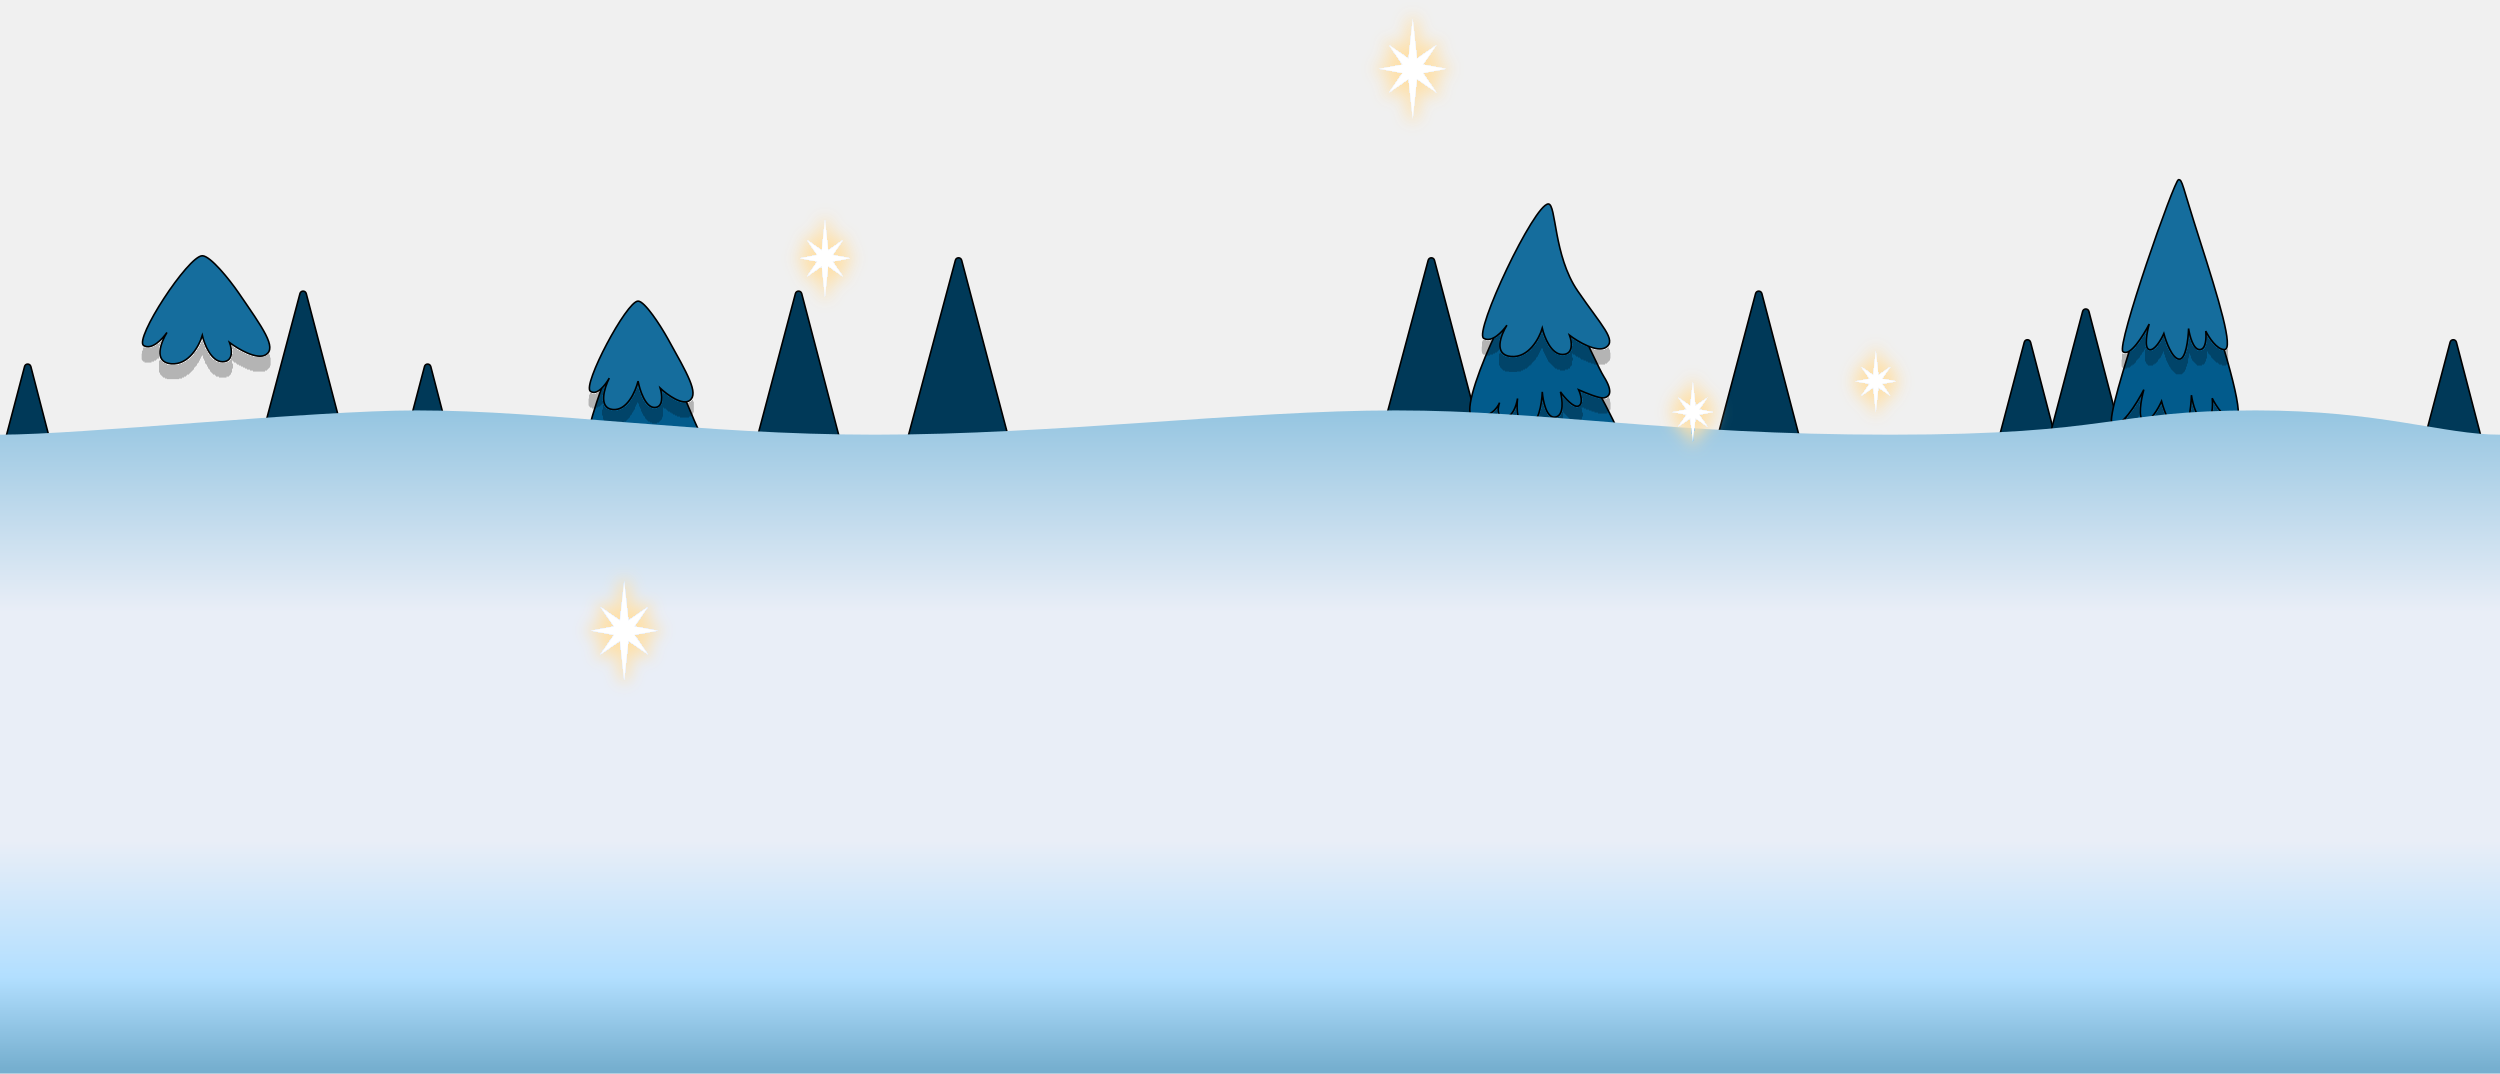
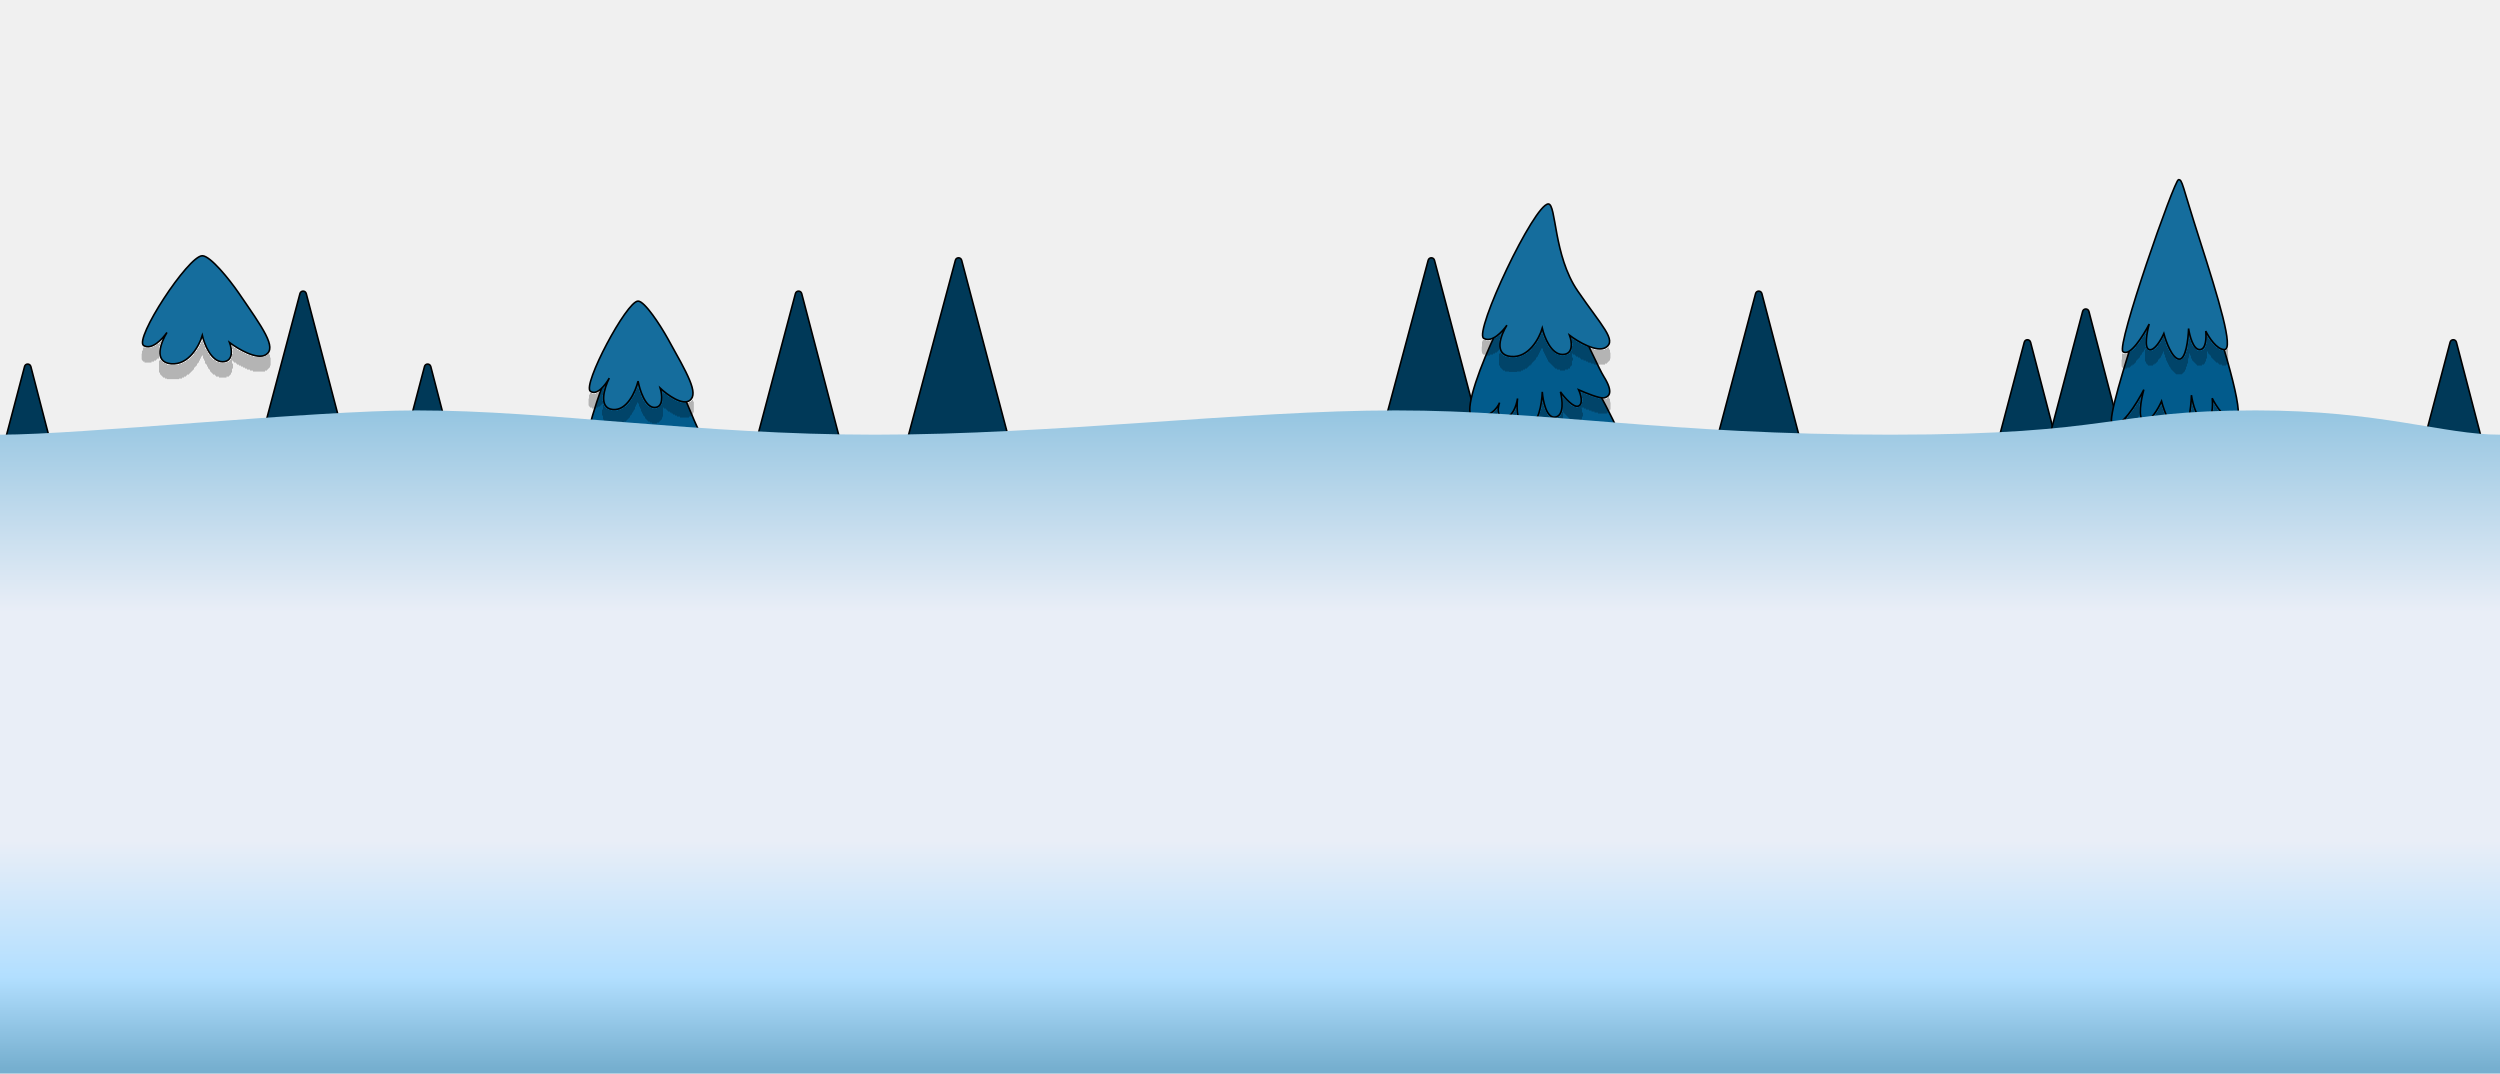
<svg xmlns="http://www.w3.org/2000/svg" width="1544" height="663" viewBox="0 0 1544 663" fill="none">
  <g filter="url(#filter0_d_22057_76)">
    <path d="M1231.66 281.452L1250.2 211.329C1250.73 209.34 1253.55 209.345 1254.07 211.336L1272.35 281.458C1272.68 282.725 1271.72 283.963 1270.41 283.963H1233.6C1232.29 283.963 1231.33 282.72 1231.66 281.452Z" fill="#003958" />
    <path d="M1231.66 281.452L1250.2 211.329C1250.73 209.34 1253.55 209.345 1254.07 211.336L1272.35 281.458C1272.68 282.725 1271.72 283.963 1270.41 283.963H1233.6C1232.29 283.963 1231.33 282.72 1231.66 281.452Z" stroke="black" />
  </g>
  <g filter="url(#filter1_d_22057_76)">
    <path d="M1494.66 281.452L1513.2 211.329C1513.73 209.34 1516.55 209.345 1517.07 211.336L1535.35 281.458C1535.68 282.725 1534.72 283.963 1533.41 283.963H1496.6C1495.29 283.963 1494.33 282.72 1494.66 281.452Z" fill="#003958" />
    <path d="M1494.66 281.452L1513.2 211.329C1513.73 209.34 1516.55 209.345 1517.07 211.336L1535.35 281.458C1535.68 282.725 1534.72 283.963 1533.41 283.963H1496.6C1495.29 283.963 1494.33 282.72 1494.66 281.452Z" stroke="black" />
  </g>
  <g filter="url(#filter2_d_22057_76)">
    <path d="M557.675 281.445L590.054 160.717C590.585 158.738 593.396 158.743 593.92 160.724L625.836 281.452C626.172 282.72 625.215 283.963 623.903 283.963H559.607C558.292 283.963 557.335 282.715 557.675 281.445Z" fill="#003958" />
    <path d="M557.675 281.445L590.054 160.717C590.585 158.738 593.396 158.743 593.92 160.724L625.836 281.452C626.172 282.72 625.215 283.963 623.903 283.963H559.607C558.292 283.963 557.335 282.715 557.675 281.445Z" stroke="black" />
  </g>
  <g filter="url(#filter3_d_22057_76)">
    <path d="M849.675 281.445L882.054 160.717C882.585 158.738 885.396 158.743 885.92 160.724L917.836 281.452C918.172 282.72 917.215 283.963 915.903 283.963H851.607C850.292 283.963 849.335 282.715 849.675 281.445Z" fill="#003958" />
    <path d="M849.675 281.445L882.054 160.717C882.585 158.738 885.396 158.743 885.92 160.724L917.836 281.452C918.172 282.72 917.215 283.963 915.903 283.963H851.607C850.292 283.963 849.335 282.715 849.675 281.445Z" stroke="black" />
  </g>
  <g filter="url(#filter4_d_22057_76)">
    <path d="M464.667 281.449L491.262 181.295C491.789 179.309 494.609 179.314 495.13 181.302L521.344 281.456C521.676 282.724 520.719 283.963 519.409 283.963H466.6C465.287 283.963 464.33 282.719 464.667 281.449Z" fill="#003958" />
    <path d="M464.667 281.449L491.262 181.295C491.789 179.309 494.609 179.314 495.13 181.302L521.344 281.456C521.676 282.724 520.719 283.963 519.409 283.963H466.6C465.287 283.963 464.33 282.719 464.667 281.449Z" stroke="black" />
  </g>
  <g filter="url(#filter5_d_22057_76)">
    <path d="M158.667 281.449L185.262 181.295C185.789 179.309 188.609 179.314 189.13 181.302L215.344 281.456C215.676 282.724 214.719 283.963 213.409 283.963H160.6C159.287 283.963 158.33 282.719 158.667 281.449Z" fill="#003958" />
    <path d="M158.667 281.449L185.262 181.295C185.789 179.309 188.609 179.314 189.13 181.302L215.344 281.456C215.676 282.724 214.719 283.963 213.409 283.963H160.6C159.287 283.963 158.33 282.719 158.667 281.449Z" stroke="black" />
  </g>
  <g filter="url(#filter6_d_22057_76)">
    <path d="M247.661 281.453L262.174 226.358C262.699 224.367 265.527 224.372 266.044 226.365L280.35 281.46C280.679 282.727 279.723 283.963 278.414 283.963H249.595C248.284 283.963 247.327 282.722 247.661 281.453Z" fill="#003958" />
    <path d="M247.661 281.453L262.174 226.358C262.699 224.367 265.527 224.372 266.044 226.365L280.35 281.46C280.679 282.727 279.723 283.963 278.414 283.963H249.595C248.284 283.963 247.327 282.722 247.661 281.453Z" stroke="black" />
  </g>
  <g filter="url(#filter7_d_22057_76)">
    <path d="M0.661 281.453L15.174 226.358C15.699 224.367 18.527 224.372 19.044 226.364L33.35 281.46C33.679 282.727 32.723 283.963 31.414 283.963H2.595C1.284 283.963 0.327 282.722 0.661 281.453Z" fill="#003958" />
    <path d="M0.661 281.453L15.174 226.358C15.699 224.367 18.527 224.372 19.044 226.364L33.35 281.46C33.679 282.727 32.723 283.963 31.414 283.963H2.595C1.284 283.963 0.327 282.722 0.661 281.453Z" stroke="black" />
  </g>
  <g filter="url(#filter8_d_22057_76)">
    <path d="M1057.67 281.449L1084.26 181.295C1084.79 179.309 1087.61 179.314 1088.13 181.302L1114.34 281.456C1114.68 282.724 1113.72 283.963 1112.41 283.963H1059.6C1058.29 283.963 1057.33 282.719 1057.67 281.449Z" fill="#003958" />
    <path d="M1057.67 281.449L1084.26 181.295C1084.79 179.309 1087.61 179.314 1088.13 181.302L1114.34 281.456C1114.68 282.724 1113.72 283.963 1112.41 283.963H1059.6C1058.29 283.963 1057.33 282.719 1057.67 281.449Z" stroke="black" />
  </g>
  <g filter="url(#filter9_d_22057_76)">
    <path d="M1262.66 281.451L1286.24 192.325C1286.77 190.337 1289.59 190.342 1290.11 192.332L1313.35 281.458C1313.68 282.725 1312.72 283.963 1311.41 283.963H1264.6C1263.29 283.963 1262.33 282.72 1262.66 281.451Z" fill="#003958" />
    <path d="M1262.66 281.451L1286.24 192.325C1286.77 190.337 1289.59 190.342 1290.11 192.332L1313.35 281.458C1313.68 282.725 1312.72 283.963 1311.41 283.963H1264.6C1263.29 283.963 1262.33 282.72 1262.66 281.451Z" stroke="black" />
  </g>
  <g filter="url(#filter10_d_22057_76)">
    <path d="M921.951 246.52C936.777 213.72 940.907 180.86 947.652 180.86C957.01 185.851 1011.17 279.861 1004.42 283.943C997.676 288.026 984.621 280.825 980.967 275.438C986.026 283.66 992.433 300.444 977.595 301.804C962.757 303.165 953.989 286.495 951.459 277.99C949.773 285.361 944.04 300.103 934.597 300.103C925.155 300.103 926.729 289.33 928.696 283.943C921.67 289.33 915.145 297.912 907.726 293.149C898.452 287.196 907.726 277.99 921.951 246.52Z" fill="#025B8C" />
    <path d="M921.951 246.52C936.777 213.72 940.907 180.86 947.652 180.86C957.01 185.851 1011.17 279.861 1004.42 283.943C997.676 288.026 984.621 280.825 980.967 275.438C986.026 283.66 992.433 300.444 977.595 301.804C962.757 303.165 953.989 286.495 951.459 277.99C949.773 285.361 944.04 300.103 934.597 300.103C925.155 300.103 926.729 289.33 928.696 283.943C921.67 289.33 915.145 297.912 907.726 293.149C898.452 287.196 907.726 277.99 921.951 246.52Z" stroke="black" />
  </g>
  <g filter="url(#filter11_d_22057_76)">
    <path d="M949.386 167.759C963.111 169.007 984.321 222.656 990.559 232.638C996.797 242.619 993.678 245.114 990.559 245.738C988.064 246.237 979.122 242.619 974.963 240.748C976.211 243.451 977.958 249.232 974.963 250.729C971.969 252.226 966.23 245.53 963.734 241.995C964.982 246.778 966.105 256.593 960.615 257.591C955.126 258.589 952.921 247.61 952.505 241.995C952.298 249.065 950.135 263.205 943.148 263.205C936.899 263.205 936.505 252.892 937.236 246.101C936.41 250.901 934.118 257.591 929.424 257.591C924.174 257.591 924.972 251.885 926.143 248.659C924.663 252.286 919.68 258.55 910.085 257.591C897.608 256.343 938.157 167.759 949.386 167.759Z" fill="#025B8C" />
    <path d="M949.386 167.759C963.111 169.007 984.321 222.656 990.559 232.638C996.797 242.619 993.678 245.114 990.559 245.738C988.064 246.237 979.122 242.619 974.963 240.748C976.211 243.451 977.958 249.232 974.963 250.729C971.969 252.226 966.23 245.53 963.734 241.995C964.982 246.778 966.105 256.593 960.615 257.591C955.126 258.589 952.921 247.61 952.505 241.995C952.298 249.065 950.135 263.205 943.148 263.205C936.899 263.205 936.505 252.892 937.236 246.101C936.41 250.901 934.118 257.591 929.424 257.591C924.174 257.591 924.972 251.885 926.143 248.659C924.663 252.286 919.68 258.55 910.085 257.591C897.608 256.343 938.157 167.759 949.386 167.759Z" stroke="black" />
  </g>
  <g filter="url(#filter12_d_22057_76)">
    <path d="M974.338 179.612C959.367 157.778 961.238 125.963 956.247 125.963C947.514 125.963 910.084 205.189 916.322 208.932C921.313 211.927 927.967 204.773 930.67 200.822C926.927 206.853 922.186 219.163 933.166 220.161C944.145 221.159 950.633 208.932 952.504 202.694C953.752 208.1 957.994 218.914 964.981 218.914C971.968 218.914 970.803 211.012 969.348 207.061C974.546 211.012 986.316 218.04 991.806 214.547C998.668 210.18 989.31 201.446 974.338 179.612Z" fill="#156D9D" />
    <path d="M974.338 179.612C959.367 157.778 961.238 125.963 956.247 125.963C947.514 125.963 910.084 205.189 916.322 208.932C921.313 211.927 927.967 204.773 930.67 200.822C926.927 206.853 922.186 219.163 933.166 220.161C944.145 221.159 950.633 208.932 952.504 202.694C953.752 208.1 957.994 218.914 964.981 218.914C971.968 218.914 970.803 211.012 969.348 207.061C974.546 211.012 986.316 218.04 991.806 214.547C998.668 210.18 989.31 201.446 974.338 179.612Z" stroke="black" />
  </g>
  <g filter="url(#filter13_d_22057_76)">
    <path d="M393.8 195.963C404.605 197.205 426.375 255.406 431.287 265.341C436.199 275.275 433.337 283.556 431.287 285.375C424.988 290.963 417.902 270.815 417.115 268.824C417.115 268.824 416.295 286.743 413.937 288.233C411.58 289.723 407.061 273.37 405.097 269.852C406.079 274.612 406.963 284.381 402.641 285.375C398.319 286.368 396.583 275.44 396.256 269.852C396.092 276.889 394.389 290.963 388.888 290.963C383.968 290.963 383.658 280.697 384.233 273.939C383.583 278.715 381.779 285.375 378.083 285.375C373.949 285.375 374.578 279.695 375.5 276.484C374.334 280.094 370.411 286.329 362.857 285.375C353.034 284.133 384.959 195.963 393.8 195.963Z" fill="#025B8C" />
    <path d="M393.8 195.963C404.605 197.205 426.375 255.406 431.287 265.341C436.199 275.275 433.337 283.556 431.287 285.375C424.988 290.963 417.902 270.815 417.115 268.824C417.115 268.824 416.295 286.743 413.937 288.233C411.58 289.723 407.061 273.37 405.097 269.852C406.079 274.612 406.963 284.381 402.641 285.375C398.319 286.368 396.583 275.44 396.256 269.852C396.092 276.889 394.389 290.963 388.888 290.963C383.968 290.963 383.658 280.697 384.233 273.939C383.583 278.715 381.779 285.375 378.083 285.375C373.949 285.375 374.578 279.695 375.5 276.484C374.334 280.094 370.411 286.329 362.857 285.375C353.034 284.133 384.959 195.963 393.8 195.963Z" stroke="black" />
  </g>
  <g filter="url(#filter14_d_22057_76)">
    <path d="M147.442 180.963C141.791 172.721 129.938 157.963 124.947 157.963C116.214 157.963 82.527 209.689 88.765 213.432C93.756 216.427 100.41 209.273 103.113 205.322C99.37 211.353 94.629 223.663 105.609 224.661C116.588 225.659 123.076 213.432 124.947 207.194C126.195 212.6 130.437 223.413 137.424 223.413C144.411 223.413 143.246 215.512 141.791 211.561C146.989 215.512 158.759 222.54 164.249 219.047C171.111 214.68 162.414 202.797 147.442 180.963Z" fill="#156D9D" />
    <path d="M147.442 180.963C141.791 172.721 129.938 157.963 124.947 157.963C116.214 157.963 82.527 209.689 88.765 213.432C93.756 216.427 100.41 209.273 103.113 205.322C99.37 211.353 94.629 223.663 105.609 224.661C116.588 225.659 123.076 213.432 124.947 207.194C126.195 212.6 130.437 223.413 137.424 223.413C144.411 223.413 143.246 215.512 141.791 211.561C146.989 215.512 158.759 222.54 164.249 219.047C171.111 214.68 162.414 202.797 147.442 180.963Z" stroke="black" />
  </g>
  <g filter="url(#filter15_d_22057_76)">
    <path d="M412.382 209.047C407.783 200.775 398.135 185.963 394.073 185.963C386.964 185.963 359.545 237.878 364.623 241.635C368.685 244.64 374.101 237.461 376.301 233.495C373.255 239.548 369.396 251.903 378.332 252.905C387.269 253.907 392.55 241.635 394.073 235.374C395.089 240.8 398.541 251.653 404.228 251.653C409.915 251.653 408.967 243.722 407.783 239.757C412.014 243.722 421.594 250.776 426.062 247.27C431.648 242.887 424.569 230.961 412.382 209.047Z" fill="#156D9D" />
    <path d="M412.382 209.047C407.783 200.775 398.135 185.963 394.073 185.963C386.964 185.963 359.545 237.878 364.623 241.635C368.685 244.64 374.101 237.461 376.301 233.495C373.255 239.548 369.396 251.903 378.332 252.905C387.269 253.907 392.55 241.635 394.073 235.374C395.089 240.8 398.541 251.653 404.228 251.653C409.915 251.653 408.967 243.722 407.783 239.757C412.014 243.722 421.594 250.776 426.062 247.27C431.648 242.887 424.569 230.961 412.382 209.047Z" stroke="black" />
  </g>
  <path d="M1304.42 295.311C1299.29 291.088 1342.87 166.004 1345.89 166.004C1348.9 166.004 1348.15 168.641 1361.72 211.241C1375.98 256.005 1387.36 293.803 1380.19 293.803C1374.46 293.803 1368.51 284.503 1366.25 279.854C1366.75 284.503 1366.55 293.803 1361.72 293.803C1356.9 293.803 1354.18 283.247 1353.43 277.969C1353.18 285.886 1351.39 301.569 1346.27 300.966C1341.14 300.362 1336.59 287.896 1334.96 281.739C1332.94 286.263 1327.94 295.009 1324.02 293.803C1320.1 292.596 1322.39 280.482 1324.02 274.576C1319.62 283.247 1309.55 299.533 1304.42 295.311Z" fill="#025B8C" stroke="black" />
  <g filter="url(#filter16_d_22057_76)">
    <path d="M1304.42 261.381C1299.29 257.159 1342.87 132.074 1345.89 132.074C1348.9 132.074 1348.15 134.711 1361.72 177.312C1375.98 222.075 1387.36 259.873 1380.19 259.873C1374.46 259.873 1368.51 250.574 1366.25 245.924C1366.75 250.574 1366.55 259.873 1361.72 259.873C1356.9 259.873 1354.18 249.317 1353.43 244.039C1353.18 251.956 1351.39 267.639 1346.27 267.036C1341.14 266.433 1336.59 253.967 1334.96 247.809C1332.94 252.333 1327.94 261.08 1324.02 259.873C1320.1 258.667 1322.39 246.553 1324.02 240.647C1319.62 249.317 1309.55 265.604 1304.42 261.381Z" fill="#025B8C" />
    <path d="M1304.42 261.381C1299.29 257.159 1342.87 132.074 1345.89 132.074C1348.9 132.074 1348.15 134.711 1361.72 177.312C1375.98 222.075 1387.36 259.873 1380.19 259.873C1374.46 259.873 1368.51 250.574 1366.25 245.924C1366.75 250.574 1366.55 259.873 1361.72 259.873C1356.9 259.873 1354.18 249.317 1353.43 244.039C1353.18 251.956 1351.39 267.639 1346.27 267.036C1341.14 266.433 1336.59 253.967 1334.96 247.809C1332.94 252.333 1327.94 261.08 1324.02 259.873C1320.1 258.667 1322.39 246.553 1324.02 240.647C1319.62 249.317 1309.55 265.604 1304.42 261.381Z" stroke="black" />
  </g>
  <g filter="url(#filter17_d_22057_76)">
    <path d="M1311.13 217.142C1306.89 213.674 1342.93 110.963 1345.43 110.963C1347.92 110.963 1347.3 113.128 1358.53 148.109C1370.32 184.866 1379.73 215.903 1373.8 215.903C1369.06 215.903 1364.14 208.267 1362.27 204.449C1362.68 208.267 1362.52 215.903 1358.53 215.903C1354.53 215.903 1352.29 207.236 1351.67 202.902C1351.46 209.402 1349.98 222.28 1345.74 221.785C1341.5 221.29 1337.74 211.054 1336.39 205.997C1334.72 209.712 1330.59 216.894 1327.35 215.903C1324.1 214.913 1325.99 204.965 1327.35 200.116C1323.71 207.236 1315.37 220.609 1311.13 217.142Z" fill="#156D9D" />
    <path d="M1311.13 217.142C1306.89 213.674 1342.93 110.963 1345.43 110.963C1347.92 110.963 1347.3 113.128 1358.53 148.109C1370.32 184.866 1379.73 215.903 1373.8 215.903C1369.06 215.903 1364.14 208.267 1362.27 204.449C1362.68 208.267 1362.52 215.903 1358.53 215.903C1354.53 215.903 1352.29 207.236 1351.67 202.902C1351.46 209.402 1349.98 222.28 1345.74 221.785C1341.5 221.29 1337.74 211.054 1336.39 205.997C1334.72 209.712 1330.59 216.894 1327.35 215.903C1324.1 214.913 1325.99 204.965 1327.35 200.116C1323.71 207.236 1315.37 220.609 1311.13 217.142Z" stroke="black" />
  </g>
  <path d="M257.5 253.463C192.3 253.463 51 268.463 0 268.463V462.463H1544V268.463C1509 268.463 1470.5 253.463 1393 253.463C1302.5 253.463 1306.5 268.463 1167.5 268.463C1028.5 268.463 955 253.463 862 253.463C769 253.463 650.5 268.463 540.5 268.463C430.5 268.463 339 253.463 257.5 253.463Z" fill="url(#paint0_linear_22057_76)" />
  <rect y="462" width="1544" height="201" fill="url(#paint1_linear_22057_76)" />
-   <g filter="url(#filter18_d_22057_76)">
-     <path d="M872.5 12L875.065 36.307L886.996 28.004L878.693 39.935L893 42.5L878.693 45.065L886.996 56.996L875.065 48.693L872.5 73L869.935 48.693L858.004 56.996L866.307 45.065L852 42.5L866.307 39.935L858.004 28.004L869.935 36.307L872.5 12Z" fill="white" />
-   </g>
-   <g filter="url(#filter19_d_22057_76)">
-     <path d="M509.5 136L511.44 154.728L520.46 148.331L514.183 157.523L525 159.5L514.183 161.477L520.46 170.669L511.44 164.272L509.5 183L507.56 164.272L498.54 170.669L504.817 161.477L494 159.5L504.817 157.523L498.54 148.331L507.56 154.728L509.5 136Z" fill="white" />
-   </g>
-   <g filter="url(#filter20_d_22057_76)">
-     <path d="M1045.5 236L1047.06 250.743L1054.34 245.708L1049.28 252.944L1058 254.5L1049.28 256.056L1054.34 263.292L1047.06 258.257L1045.5 273L1043.94 258.257L1036.66 263.292L1041.72 256.056L1033 254.5L1041.72 252.944L1036.66 245.708L1043.94 250.743L1045.5 236Z" fill="white" />
-   </g>
-   <g filter="url(#filter21_d_22057_76)">
-     <path d="M385.5 359L388.065 383.307L399.996 375.004L391.693 386.935L406 389.5L391.693 392.065L399.996 403.996L388.065 395.693L385.5 420L382.935 395.693L371.004 403.996L379.307 392.065L365 389.5L379.307 386.935L371.004 375.004L382.935 383.307L385.5 359Z" fill="white" />
-   </g>
-   <g filter="url(#filter22_d_22057_76)">
-     <path d="M1158.5 217L1160.06 231.743L1167.34 226.708L1162.28 233.944L1171 235.5L1162.28 237.056L1167.34 244.292L1160.06 239.257L1158.5 254L1156.94 239.257L1149.66 244.292L1154.72 237.056L1146 235.5L1154.72 233.944L1149.66 226.708L1156.94 231.743L1158.5 217Z" fill="white" />
-   </g>
  <defs>
    <filter id="filter0_d_22057_76" x="1231.1" y="209.34" width="41.816" height="81.123" filterUnits="userSpaceOnUse" color-interpolation-filters="sRGB">
      <feFlood flood-opacity="0" result="BackgroundImageFix" />
      <feColorMatrix in="SourceAlpha" type="matrix" values="0 0 0 0 0 0 0 0 0 0 0 0 0 0 0 0 0 0 127 0" result="hardAlpha" />
      <feOffset dy="6" />
      <feComposite in2="hardAlpha" operator="out" />
      <feColorMatrix type="matrix" values="0 0 0 0 0 0 0 0 0 0 0 0 0 0 0 0 0 0 0.25 0" />
      <feBlend mode="normal" in2="BackgroundImageFix" result="effect1_dropShadow_22057_76" />
      <feBlend mode="normal" in="SourceGraphic" in2="effect1_dropShadow_22057_76" result="shape" />
    </filter>
    <filter id="filter1_d_22057_76" x="1494.1" y="209.34" width="41.816" height="81.123" filterUnits="userSpaceOnUse" color-interpolation-filters="sRGB">
      <feFlood flood-opacity="0" result="BackgroundImageFix" />
      <feColorMatrix in="SourceAlpha" type="matrix" values="0 0 0 0 0 0 0 0 0 0 0 0 0 0 0 0 0 0 127 0" result="hardAlpha" />
      <feOffset dy="6" />
      <feComposite in2="hardAlpha" operator="out" />
      <feColorMatrix type="matrix" values="0 0 0 0 0 0 0 0 0 0 0 0 0 0 0 0 0 0 0.25 0" />
      <feBlend mode="normal" in2="BackgroundImageFix" result="effect1_dropShadow_22057_76" />
      <feBlend mode="normal" in="SourceGraphic" in2="effect1_dropShadow_22057_76" result="shape" />
    </filter>
    <filter id="filter2_d_22057_76" x="557.105" y="158.735" width="69.297" height="131.727" filterUnits="userSpaceOnUse" color-interpolation-filters="sRGB">
      <feFlood flood-opacity="0" result="BackgroundImageFix" />
      <feColorMatrix in="SourceAlpha" type="matrix" values="0 0 0 0 0 0 0 0 0 0 0 0 0 0 0 0 0 0 127 0" result="hardAlpha" />
      <feOffset dy="6" />
      <feComposite in2="hardAlpha" operator="out" />
      <feColorMatrix type="matrix" values="0 0 0 0 0 0 0 0 0 0 0 0 0 0 0 0 0 0 0.25 0" />
      <feBlend mode="normal" in2="BackgroundImageFix" result="effect1_dropShadow_22057_76" />
      <feBlend mode="normal" in="SourceGraphic" in2="effect1_dropShadow_22057_76" result="shape" />
    </filter>
    <filter id="filter3_d_22057_76" x="849.105" y="158.735" width="69.297" height="131.727" filterUnits="userSpaceOnUse" color-interpolation-filters="sRGB">
      <feFlood flood-opacity="0" result="BackgroundImageFix" />
      <feColorMatrix in="SourceAlpha" type="matrix" values="0 0 0 0 0 0 0 0 0 0 0 0 0 0 0 0 0 0 127 0" result="hardAlpha" />
      <feOffset dy="6" />
      <feComposite in2="hardAlpha" operator="out" />
      <feColorMatrix type="matrix" values="0 0 0 0 0 0 0 0 0 0 0 0 0 0 0 0 0 0 0.25 0" />
      <feBlend mode="normal" in2="BackgroundImageFix" result="effect1_dropShadow_22057_76" />
      <feBlend mode="normal" in="SourceGraphic" in2="effect1_dropShadow_22057_76" result="shape" />
    </filter>
    <filter id="filter4_d_22057_76" x="464.098" y="179.308" width="57.812" height="111.155" filterUnits="userSpaceOnUse" color-interpolation-filters="sRGB">
      <feFlood flood-opacity="0" result="BackgroundImageFix" />
      <feColorMatrix in="SourceAlpha" type="matrix" values="0 0 0 0 0 0 0 0 0 0 0 0 0 0 0 0 0 0 127 0" result="hardAlpha" />
      <feOffset dy="6" />
      <feComposite in2="hardAlpha" operator="out" />
      <feColorMatrix type="matrix" values="0 0 0 0 0 0 0 0 0 0 0 0 0 0 0 0 0 0 0.25 0" />
      <feBlend mode="normal" in2="BackgroundImageFix" result="effect1_dropShadow_22057_76" />
      <feBlend mode="normal" in="SourceGraphic" in2="effect1_dropShadow_22057_76" result="shape" />
    </filter>
    <filter id="filter5_d_22057_76" x="158.098" y="179.308" width="57.812" height="111.155" filterUnits="userSpaceOnUse" color-interpolation-filters="sRGB">
      <feFlood flood-opacity="0" result="BackgroundImageFix" />
      <feColorMatrix in="SourceAlpha" type="matrix" values="0 0 0 0 0 0 0 0 0 0 0 0 0 0 0 0 0 0 127 0" result="hardAlpha" />
      <feOffset dy="6" />
      <feComposite in2="hardAlpha" operator="out" />
      <feColorMatrix type="matrix" values="0 0 0 0 0 0 0 0 0 0 0 0 0 0 0 0 0 0 0.25 0" />
      <feBlend mode="normal" in2="BackgroundImageFix" result="effect1_dropShadow_22057_76" />
      <feBlend mode="normal" in="SourceGraphic" in2="effect1_dropShadow_22057_76" result="shape" />
    </filter>
    <filter id="filter6_d_22057_76" x="247.094" y="224.367" width="33.82" height="66.096" filterUnits="userSpaceOnUse" color-interpolation-filters="sRGB">
      <feFlood flood-opacity="0" result="BackgroundImageFix" />
      <feColorMatrix in="SourceAlpha" type="matrix" values="0 0 0 0 0 0 0 0 0 0 0 0 0 0 0 0 0 0 127 0" result="hardAlpha" />
      <feOffset dy="6" />
      <feComposite in2="hardAlpha" operator="out" />
      <feColorMatrix type="matrix" values="0 0 0 0 0 0 0 0 0 0 0 0 0 0 0 0 0 0 0.25 0" />
      <feBlend mode="normal" in2="BackgroundImageFix" result="effect1_dropShadow_22057_76" />
      <feBlend mode="normal" in="SourceGraphic" in2="effect1_dropShadow_22057_76" result="shape" />
    </filter>
    <filter id="filter7_d_22057_76" x="0.094" y="224.367" width="33.822" height="66.096" filterUnits="userSpaceOnUse" color-interpolation-filters="sRGB">
      <feFlood flood-opacity="0" result="BackgroundImageFix" />
      <feColorMatrix in="SourceAlpha" type="matrix" values="0 0 0 0 0 0 0 0 0 0 0 0 0 0 0 0 0 0 127 0" result="hardAlpha" />
      <feOffset dy="6" />
      <feComposite in2="hardAlpha" operator="out" />
      <feColorMatrix type="matrix" values="0 0 0 0 0 0 0 0 0 0 0 0 0 0 0 0 0 0 0.25 0" />
      <feBlend mode="normal" in2="BackgroundImageFix" result="effect1_dropShadow_22057_76" />
      <feBlend mode="normal" in="SourceGraphic" in2="effect1_dropShadow_22057_76" result="shape" />
    </filter>
    <filter id="filter8_d_22057_76" x="1057.1" y="179.308" width="57.812" height="111.155" filterUnits="userSpaceOnUse" color-interpolation-filters="sRGB">
      <feFlood flood-opacity="0" result="BackgroundImageFix" />
      <feColorMatrix in="SourceAlpha" type="matrix" values="0 0 0 0 0 0 0 0 0 0 0 0 0 0 0 0 0 0 127 0" result="hardAlpha" />
      <feOffset dy="6" />
      <feComposite in2="hardAlpha" operator="out" />
      <feColorMatrix type="matrix" values="0 0 0 0 0 0 0 0 0 0 0 0 0 0 0 0 0 0 0.25 0" />
      <feBlend mode="normal" in2="BackgroundImageFix" result="effect1_dropShadow_22057_76" />
      <feBlend mode="normal" in="SourceGraphic" in2="effect1_dropShadow_22057_76" result="shape" />
    </filter>
    <filter id="filter9_d_22057_76" x="1262.1" y="190.336" width="51.816" height="100.126" filterUnits="userSpaceOnUse" color-interpolation-filters="sRGB">
      <feFlood flood-opacity="0" result="BackgroundImageFix" />
      <feColorMatrix in="SourceAlpha" type="matrix" values="0 0 0 0 0 0 0 0 0 0 0 0 0 0 0 0 0 0 127 0" result="hardAlpha" />
      <feOffset dy="6" />
      <feComposite in2="hardAlpha" operator="out" />
      <feColorMatrix type="matrix" values="0 0 0 0 0 0 0 0 0 0 0 0 0 0 0 0 0 0 0.25 0" />
      <feBlend mode="normal" in2="BackgroundImageFix" result="effect1_dropShadow_22057_76" />
      <feBlend mode="normal" in="SourceGraphic" in2="effect1_dropShadow_22057_76" result="shape" />
    </filter>
    <filter id="filter10_d_22057_76" x="903.5" y="180.36" width="102" height="131.023" filterUnits="userSpaceOnUse" color-interpolation-filters="sRGB">
      <feFlood flood-opacity="0" result="BackgroundImageFix" />
      <feColorMatrix in="SourceAlpha" type="matrix" values="0 0 0 0 0 0 0 0 0 0 0 0 0 0 0 0 0 0 127 0" result="hardAlpha" />
      <feOffset dy="9" />
      <feComposite in2="hardAlpha" operator="out" />
      <feColorMatrix type="matrix" values="0 0 0 0 0 0 0 0 0 0 0 0 0 0 0 0 0 0 0.25 0" />
      <feBlend mode="normal" in2="BackgroundImageFix" result="effect1_dropShadow_22057_76" />
      <feBlend mode="normal" in="SourceGraphic" in2="effect1_dropShadow_22057_76" result="shape" />
    </filter>
    <filter id="filter11_d_22057_76" x="907.227" y="167.259" width="87.434" height="105.446" filterUnits="userSpaceOnUse" color-interpolation-filters="sRGB">
      <feFlood flood-opacity="0" result="BackgroundImageFix" />
      <feColorMatrix in="SourceAlpha" type="matrix" values="0 0 0 0 0 0 0 0 0 0 0 0 0 0 0 0 0 0 127 0" result="hardAlpha" />
      <feOffset dy="9" />
      <feComposite in2="hardAlpha" operator="out" />
      <feColorMatrix type="matrix" values="0 0 0 0 0 0 0 0 0 0 0 0 0 0 0 0 0 0 0.25 0" />
      <feBlend mode="normal" in2="BackgroundImageFix" result="effect1_dropShadow_22057_76" />
      <feBlend mode="normal" in="SourceGraphic" in2="effect1_dropShadow_22057_76" result="shape" />
    </filter>
    <filter id="filter12_d_22057_76" x="915.125" y="125.463" width="79.469" height="104.256" filterUnits="userSpaceOnUse" color-interpolation-filters="sRGB">
      <feFlood flood-opacity="0" result="BackgroundImageFix" />
      <feColorMatrix in="SourceAlpha" type="matrix" values="0 0 0 0 0 0 0 0 0 0 0 0 0 0 0 0 0 0 127 0" result="hardAlpha" />
      <feOffset dy="9" />
      <feComposite in2="hardAlpha" operator="out" />
      <feColorMatrix type="matrix" values="0 0 0 0 0 0 0 0 0 0 0 0 0 0 0 0 0 0 0.25 0" />
      <feBlend mode="normal" in2="BackgroundImageFix" result="effect1_dropShadow_22057_76" />
      <feBlend mode="normal" in="SourceGraphic" in2="effect1_dropShadow_22057_76" result="shape" />
    </filter>
    <filter id="filter13_d_22057_76" x="360.5" y="195.463" width="74" height="105" filterUnits="userSpaceOnUse" color-interpolation-filters="sRGB">
      <feFlood flood-opacity="0" result="BackgroundImageFix" />
      <feColorMatrix in="SourceAlpha" type="matrix" values="0 0 0 0 0 0 0 0 0 0 0 0 0 0 0 0 0 0 127 0" result="hardAlpha" />
      <feOffset dy="9" />
      <feComposite in2="hardAlpha" operator="out" />
      <feColorMatrix type="matrix" values="0 0 0 0 0 0 0 0 0 0 0 0 0 0 0 0 0 0 0.25 0" />
      <feBlend mode="normal" in2="BackgroundImageFix" result="effect1_dropShadow_22057_76" />
      <feBlend mode="normal" in="SourceGraphic" in2="effect1_dropShadow_22057_76" result="shape" />
    </filter>
    <filter id="filter14_d_22057_76" x="87.5" y="157.463" width="79.629" height="76.756" filterUnits="userSpaceOnUse" color-interpolation-filters="sRGB">
      <feFlood flood-opacity="0" result="BackgroundImageFix" />
      <feColorMatrix in="SourceAlpha" type="matrix" values="0 0 0 0 0 0 0 0 0 0 0 0 0 0 0 0 0 0 127 0" result="hardAlpha" />
      <feOffset dy="9" />
      <feComposite in2="hardAlpha" operator="out" />
      <feColorMatrix type="matrix" values="0 0 0 0 0 0 0 0 0 0 0 0 0 0 0 0 0 0 0.25 0" />
      <feBlend mode="normal" in2="BackgroundImageFix" result="effect1_dropShadow_22057_76" />
      <feBlend mode="normal" in="SourceGraphic" in2="effect1_dropShadow_22057_76" result="shape" />
    </filter>
    <filter id="filter15_d_22057_76" x="363.5" y="185.463" width="65" height="77" filterUnits="userSpaceOnUse" color-interpolation-filters="sRGB">
      <feFlood flood-opacity="0" result="BackgroundImageFix" />
      <feColorMatrix in="SourceAlpha" type="matrix" values="0 0 0 0 0 0 0 0 0 0 0 0 0 0 0 0 0 0 127 0" result="hardAlpha" />
      <feOffset dy="9" />
      <feComposite in2="hardAlpha" operator="out" />
      <feColorMatrix type="matrix" values="0 0 0 0 0 0 0 0 0 0 0 0 0 0 0 0 0 0 0.25 0" />
      <feBlend mode="normal" in2="BackgroundImageFix" result="effect1_dropShadow_22057_76" />
      <feBlend mode="normal" in="SourceGraphic" in2="effect1_dropShadow_22057_76" result="shape" />
    </filter>
    <filter id="filter16_d_22057_76" x="1303.5" y="131.574" width="79.398" height="144.979" filterUnits="userSpaceOnUse" color-interpolation-filters="sRGB">
      <feFlood flood-opacity="0" result="BackgroundImageFix" />
      <feColorMatrix in="SourceAlpha" type="matrix" values="0 0 0 0 0 0 0 0 0 0 0 0 0 0 0 0 0 0 127 0" result="hardAlpha" />
      <feOffset dy="9" />
      <feComposite in2="hardAlpha" operator="out" />
      <feColorMatrix type="matrix" values="0 0 0 0 0 0 0 0 0 0 0 0 0 0 0 0 0 0 0.25 0" />
      <feBlend mode="normal" in2="BackgroundImageFix" result="effect1_dropShadow_22057_76" />
      <feBlend mode="normal" in="SourceGraphic" in2="effect1_dropShadow_22057_76" result="shape" />
    </filter>
    <filter id="filter17_d_22057_76" x="1310.29" y="110.463" width="65.844" height="120.837" filterUnits="userSpaceOnUse" color-interpolation-filters="sRGB">
      <feFlood flood-opacity="0" result="BackgroundImageFix" />
      <feColorMatrix in="SourceAlpha" type="matrix" values="0 0 0 0 0 0 0 0 0 0 0 0 0 0 0 0 0 0 127 0" result="hardAlpha" />
      <feOffset dy="9" />
      <feComposite in2="hardAlpha" operator="out" />
      <feColorMatrix type="matrix" values="0 0 0 0 0 0 0 0 0 0 0 0 0 0 0 0 0 0 0.25 0" />
      <feBlend mode="normal" in2="BackgroundImageFix" result="effect1_dropShadow_22057_76" />
      <feBlend mode="normal" in="SourceGraphic" in2="effect1_dropShadow_22057_76" result="shape" />
    </filter>
    <filter id="filter18_d_22057_76" x="840" y="0" width="65" height="85" filterUnits="userSpaceOnUse" color-interpolation-filters="sRGB">
      <feFlood flood-opacity="0" result="BackgroundImageFix" />
      <feColorMatrix in="SourceAlpha" type="matrix" values="0 0 0 0 0 0 0 0 0 0 0 0 0 0 0 0 0 0 127 0" result="hardAlpha" />
      <feMorphology radius="2" operator="dilate" in="SourceAlpha" result="effect1_dropShadow_22057_76" />
      <feOffset />
      <feGaussianBlur stdDeviation="5" />
      <feComposite in2="hardAlpha" operator="out" />
      <feColorMatrix type="matrix" values="0 0 0 0 1 0 0 0 0 0.88 0 0 0 0 0.658 0 0 0 1 0" />
      <feBlend mode="normal" in2="BackgroundImageFix" result="effect1_dropShadow_22057_76" />
      <feBlend mode="normal" in="SourceGraphic" in2="effect1_dropShadow_22057_76" result="shape" />
    </filter>
    <filter id="filter19_d_22057_76" x="482" y="124" width="55" height="71" filterUnits="userSpaceOnUse" color-interpolation-filters="sRGB">
      <feFlood flood-opacity="0" result="BackgroundImageFix" />
      <feColorMatrix in="SourceAlpha" type="matrix" values="0 0 0 0 0 0 0 0 0 0 0 0 0 0 0 0 0 0 127 0" result="hardAlpha" />
      <feMorphology radius="2" operator="dilate" in="SourceAlpha" result="effect1_dropShadow_22057_76" />
      <feOffset />
      <feGaussianBlur stdDeviation="5" />
      <feComposite in2="hardAlpha" operator="out" />
      <feColorMatrix type="matrix" values="0 0 0 0 1 0 0 0 0 0.88 0 0 0 0 0.658 0 0 0 1 0" />
      <feBlend mode="normal" in2="BackgroundImageFix" result="effect1_dropShadow_22057_76" />
      <feBlend mode="normal" in="SourceGraphic" in2="effect1_dropShadow_22057_76" result="shape" />
    </filter>
    <filter id="filter20_d_22057_76" x="1021" y="224" width="49" height="61" filterUnits="userSpaceOnUse" color-interpolation-filters="sRGB">
      <feFlood flood-opacity="0" result="BackgroundImageFix" />
      <feColorMatrix in="SourceAlpha" type="matrix" values="0 0 0 0 0 0 0 0 0 0 0 0 0 0 0 0 0 0 127 0" result="hardAlpha" />
      <feMorphology radius="2" operator="dilate" in="SourceAlpha" result="effect1_dropShadow_22057_76" />
      <feOffset />
      <feGaussianBlur stdDeviation="5" />
      <feComposite in2="hardAlpha" operator="out" />
      <feColorMatrix type="matrix" values="0 0 0 0 1 0 0 0 0 0.88 0 0 0 0 0.658 0 0 0 1 0" />
      <feBlend mode="normal" in2="BackgroundImageFix" result="effect1_dropShadow_22057_76" />
      <feBlend mode="normal" in="SourceGraphic" in2="effect1_dropShadow_22057_76" result="shape" />
    </filter>
    <filter id="filter21_d_22057_76" x="353" y="347" width="65" height="85" filterUnits="userSpaceOnUse" color-interpolation-filters="sRGB">
      <feFlood flood-opacity="0" result="BackgroundImageFix" />
      <feColorMatrix in="SourceAlpha" type="matrix" values="0 0 0 0 0 0 0 0 0 0 0 0 0 0 0 0 0 0 127 0" result="hardAlpha" />
      <feMorphology radius="2" operator="dilate" in="SourceAlpha" result="effect1_dropShadow_22057_76" />
      <feOffset />
      <feGaussianBlur stdDeviation="5" />
      <feComposite in2="hardAlpha" operator="out" />
      <feColorMatrix type="matrix" values="0 0 0 0 1 0 0 0 0 0.88 0 0 0 0 0.658 0 0 0 1 0" />
      <feBlend mode="normal" in2="BackgroundImageFix" result="effect1_dropShadow_22057_76" />
      <feBlend mode="normal" in="SourceGraphic" in2="effect1_dropShadow_22057_76" result="shape" />
    </filter>
    <filter id="filter22_d_22057_76" x="1134" y="205" width="49" height="61" filterUnits="userSpaceOnUse" color-interpolation-filters="sRGB">
      <feFlood flood-opacity="0" result="BackgroundImageFix" />
      <feColorMatrix in="SourceAlpha" type="matrix" values="0 0 0 0 0 0 0 0 0 0 0 0 0 0 0 0 0 0 127 0" result="hardAlpha" />
      <feMorphology radius="2" operator="dilate" in="SourceAlpha" result="effect1_dropShadow_22057_76" />
      <feOffset />
      <feGaussianBlur stdDeviation="5" />
      <feComposite in2="hardAlpha" operator="out" />
      <feColorMatrix type="matrix" values="0 0 0 0 1 0 0 0 0 0.88 0 0 0 0 0.658 0 0 0 1 0" />
      <feBlend mode="normal" in2="BackgroundImageFix" result="effect1_dropShadow_22057_76" />
      <feBlend mode="normal" in="SourceGraphic" in2="effect1_dropShadow_22057_76" result="shape" />
    </filter>
    <linearGradient id="paint0_linear_22057_76" x1="773.25" y1="225.694" x2="773.25" y2="377.963" gradientUnits="userSpaceOnUse">
      <stop stop-color="#82BCDC" />
      <stop offset="1" stop-color="#E9EEF7" />
    </linearGradient>
    <linearGradient id="paint1_linear_22057_76" x1="773.25" y1="519.161" x2="773.25" y2="659.674" gradientUnits="userSpaceOnUse">
      <stop stop-color="#E9EEF7" />
      <stop offset="0.6" stop-color="#B2DFFF" />
      <stop offset="1" stop-color="#76AFCF" />
    </linearGradient>
  </defs>
</svg>
